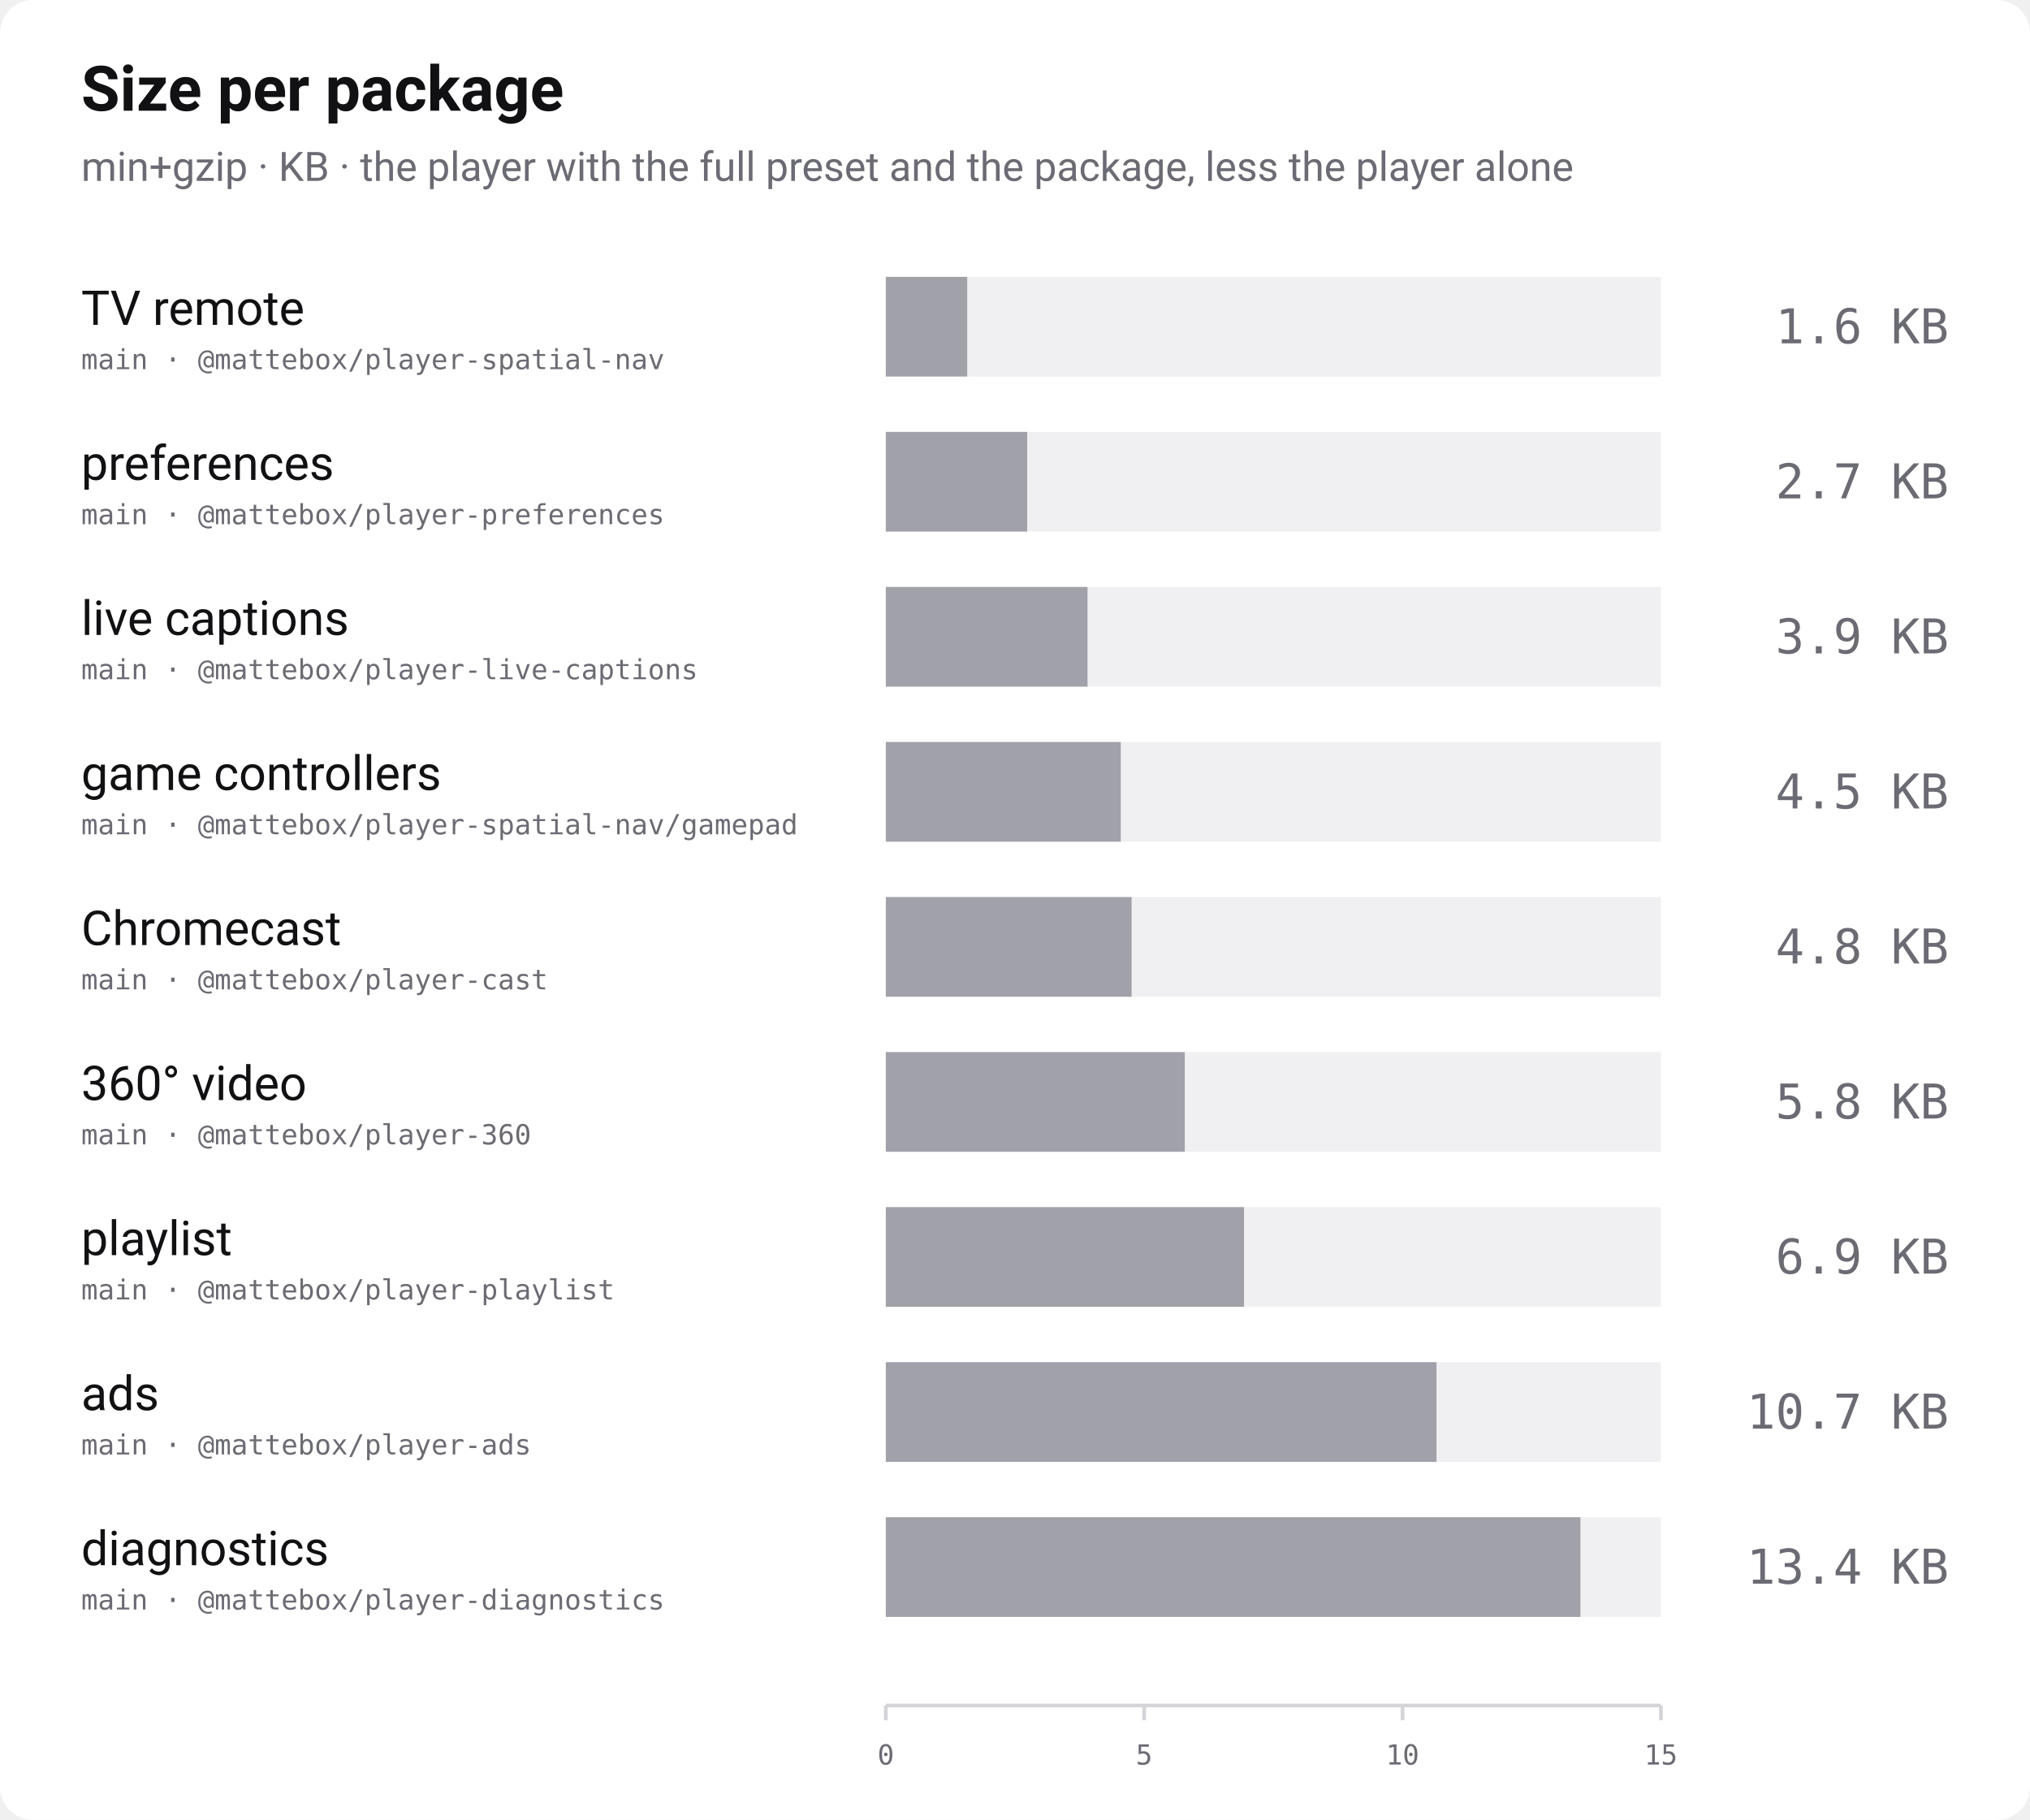
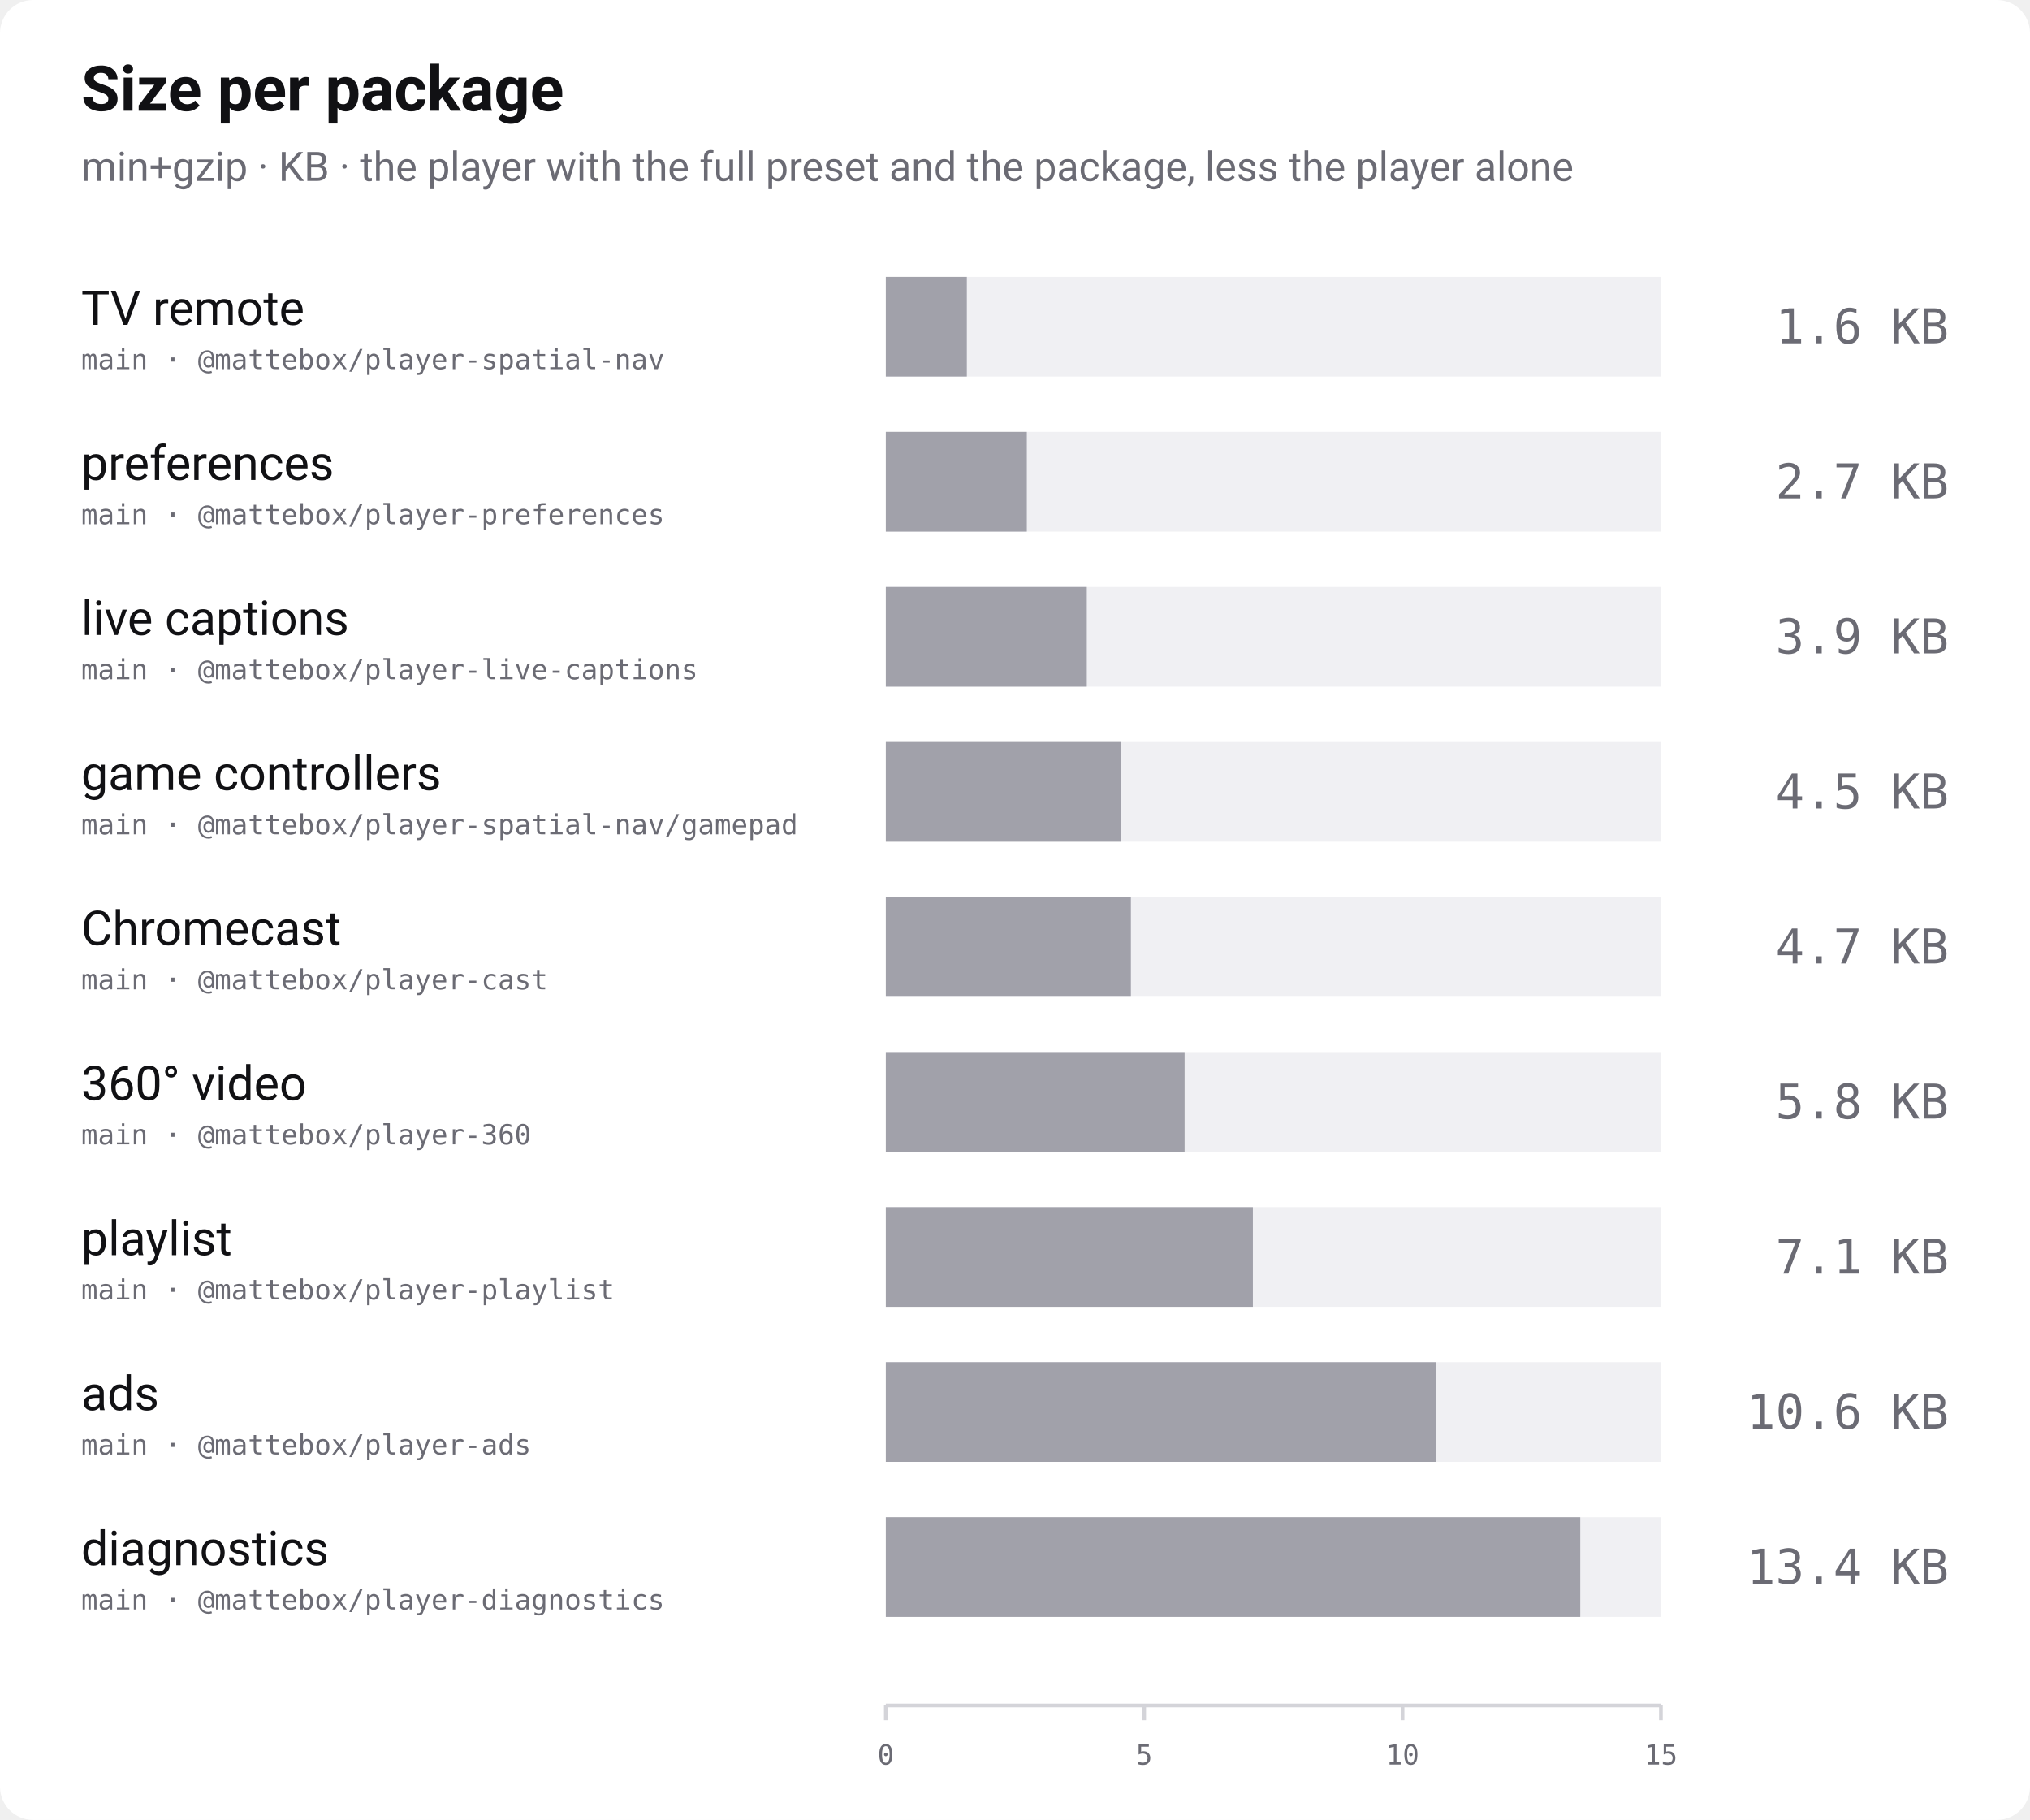
<svg xmlns="http://www.w3.org/2000/svg" width="1100" height="986" viewBox="0 0 1100 986" role="img" aria-label="Bundle size each Mattebox player package adds to the player, min+gzip">
  <rect width="1100" height="986" rx="18" fill="#ffffff" />
  <text x="44" y="60" font-family="-apple-system, 'Segoe UI', Roboto, Helvetica, Arial, sans-serif" font-size="34" font-weight="700" fill="#111114">Size per package</text>
  <text x="44" y="98" font-family="-apple-system, 'Segoe UI', Roboto, Helvetica, Arial, sans-serif" font-size="22" fill="#6b6b74">min+gzip · KB · the player with the full preset and the package, less the player alone</text>
  <text x="44" y="176" font-family="-apple-system, 'Segoe UI', Roboto, Helvetica, Arial, sans-serif" font-size="26" font-weight="400" fill="#111114">TV remote</text>
  <text x="44" y="200" font-family="ui-monospace, 'SF Mono', Menlo, Consolas, monospace" font-size="15" fill="#6b6b74">main · @mattebox/player-spatial-nav</text>
  <rect x="480" y="150" width="420" height="54" fill="#f0f0f3" />
-   <rect x="480" y="150" width="44.1" height="54" fill="#a1a1aa" />
+   <rect x="480" y="150" width="43.9" height="54" fill="#a1a1aa" />
  <text x="1056" y="186" text-anchor="end" font-family="ui-monospace, 'SF Mono', Menlo, Consolas, monospace" font-size="26" font-weight="400" fill="#6b6b74">1.6 KB</text>
  <text x="44" y="260" font-family="-apple-system, 'Segoe UI', Roboto, Helvetica, Arial, sans-serif" font-size="26" font-weight="400" fill="#111114">preferences</text>
  <text x="44" y="284" font-family="ui-monospace, 'SF Mono', Menlo, Consolas, monospace" font-size="15" fill="#6b6b74">main · @mattebox/player-preferences</text>
  <rect x="480" y="234" width="420" height="54" fill="#f0f0f3" />
-   <rect x="480" y="234" width="76.6" height="54" fill="#a1a1aa" />
+   <rect x="480" y="234" width="76.4" height="54" fill="#a1a1aa" />
  <text x="1056" y="270" text-anchor="end" font-family="ui-monospace, 'SF Mono', Menlo, Consolas, monospace" font-size="26" font-weight="400" fill="#6b6b74">2.7 KB</text>
  <text x="44" y="344" font-family="-apple-system, 'Segoe UI', Roboto, Helvetica, Arial, sans-serif" font-size="26" font-weight="400" fill="#111114">live captions</text>
  <text x="44" y="368" font-family="ui-monospace, 'SF Mono', Menlo, Consolas, monospace" font-size="15" fill="#6b6b74">main · @mattebox/player-live-captions</text>
  <rect x="480" y="318" width="420" height="54" fill="#f0f0f3" />
-   <rect x="480" y="318" width="109.3" height="54" fill="#a1a1aa" />
+   <rect x="480" y="318" width="108.9" height="54" fill="#a1a1aa" />
  <text x="1056" y="354" text-anchor="end" font-family="ui-monospace, 'SF Mono', Menlo, Consolas, monospace" font-size="26" font-weight="400" fill="#6b6b74">3.9 KB</text>
  <text x="44" y="428" font-family="-apple-system, 'Segoe UI', Roboto, Helvetica, Arial, sans-serif" font-size="26" font-weight="400" fill="#111114">game controllers</text>
  <text x="44" y="452" font-family="ui-monospace, 'SF Mono', Menlo, Consolas, monospace" font-size="15" fill="#6b6b74">main · @mattebox/player-spatial-nav/gamepad</text>
  <rect x="480" y="402" width="420" height="54" fill="#f0f0f3" />
-   <rect x="480" y="402" width="127.3" height="54" fill="#a1a1aa" />
+   <rect x="480" y="402" width="127.4" height="54" fill="#a1a1aa" />
  <text x="1056" y="438" text-anchor="end" font-family="ui-monospace, 'SF Mono', Menlo, Consolas, monospace" font-size="26" font-weight="400" fill="#6b6b74">4.5 KB</text>
  <text x="44" y="512" font-family="-apple-system, 'Segoe UI', Roboto, Helvetica, Arial, sans-serif" font-size="26" font-weight="400" fill="#111114">Chromecast</text>
  <text x="44" y="536" font-family="ui-monospace, 'SF Mono', Menlo, Consolas, monospace" font-size="15" fill="#6b6b74">main · @mattebox/player-cast</text>
  <rect x="480" y="486" width="420" height="54" fill="#f0f0f3" />
-   <rect x="480" y="486" width="133.2" height="54" fill="#a1a1aa" />
-   <text x="1056" y="522" text-anchor="end" font-family="ui-monospace, 'SF Mono', Menlo, Consolas, monospace" font-size="26" font-weight="400" fill="#6b6b74">4.8 KB</text>
+   <rect x="480" y="486" width="132.8" height="54" fill="#a1a1aa" />
+   <text x="1056" y="522" text-anchor="end" font-family="ui-monospace, 'SF Mono', Menlo, Consolas, monospace" font-size="26" font-weight="400" fill="#6b6b74">4.7 KB</text>
  <text x="44" y="596" font-family="-apple-system, 'Segoe UI', Roboto, Helvetica, Arial, sans-serif" font-size="26" font-weight="400" fill="#111114">360° video</text>
  <text x="44" y="620" font-family="ui-monospace, 'SF Mono', Menlo, Consolas, monospace" font-size="15" fill="#6b6b74">main · @mattebox/player-360</text>
  <rect x="480" y="570" width="420" height="54" fill="#f0f0f3" />
-   <rect x="480" y="570" width="162.0" height="54" fill="#a1a1aa" />
+   <rect x="480" y="570" width="161.9" height="54" fill="#a1a1aa" />
  <text x="1056" y="606" text-anchor="end" font-family="ui-monospace, 'SF Mono', Menlo, Consolas, monospace" font-size="26" font-weight="400" fill="#6b6b74">5.8 KB</text>
  <text x="44" y="680" font-family="-apple-system, 'Segoe UI', Roboto, Helvetica, Arial, sans-serif" font-size="26" font-weight="400" fill="#111114">playlist</text>
  <text x="44" y="704" font-family="ui-monospace, 'SF Mono', Menlo, Consolas, monospace" font-size="15" fill="#6b6b74">main · @mattebox/player-playlist</text>
  <rect x="480" y="654" width="420" height="54" fill="#f0f0f3" />
-   <rect x="480" y="654" width="194.1" height="54" fill="#a1a1aa" />
-   <text x="1056" y="690" text-anchor="end" font-family="ui-monospace, 'SF Mono', Menlo, Consolas, monospace" font-size="26" font-weight="400" fill="#6b6b74">6.9 KB</text>
+   <rect x="480" y="654" width="198.9" height="54" fill="#a1a1aa" />
+   <text x="1056" y="690" text-anchor="end" font-family="ui-monospace, 'SF Mono', Menlo, Consolas, monospace" font-size="26" font-weight="400" fill="#6b6b74">7.1 KB</text>
  <text x="44" y="764" font-family="-apple-system, 'Segoe UI', Roboto, Helvetica, Arial, sans-serif" font-size="26" font-weight="400" fill="#111114">ads</text>
  <text x="44" y="788" font-family="ui-monospace, 'SF Mono', Menlo, Consolas, monospace" font-size="15" fill="#6b6b74">main · @mattebox/player-ads</text>
  <rect x="480" y="738" width="420" height="54" fill="#f0f0f3" />
-   <rect x="480" y="738" width="298.4" height="54" fill="#a1a1aa" />
-   <text x="1056" y="774" text-anchor="end" font-family="ui-monospace, 'SF Mono', Menlo, Consolas, monospace" font-size="26" font-weight="400" fill="#6b6b74">10.7 KB</text>
+   <rect x="480" y="738" width="298.1" height="54" fill="#a1a1aa" />
+   <text x="1056" y="774" text-anchor="end" font-family="ui-monospace, 'SF Mono', Menlo, Consolas, monospace" font-size="26" font-weight="400" fill="#6b6b74">10.6 KB</text>
  <text x="44" y="848" font-family="-apple-system, 'Segoe UI', Roboto, Helvetica, Arial, sans-serif" font-size="26" font-weight="400" fill="#111114">diagnostics</text>
  <text x="44" y="872" font-family="ui-monospace, 'SF Mono', Menlo, Consolas, monospace" font-size="15" fill="#6b6b74">main · @mattebox/player-diagnostics</text>
  <rect x="480" y="822" width="420" height="54" fill="#f0f0f3" />
-   <rect x="480" y="822" width="376.4" height="54" fill="#a1a1aa" />
+   <rect x="480" y="822" width="376.3" height="54" fill="#a1a1aa" />
  <text x="1056" y="858" text-anchor="end" font-family="ui-monospace, 'SF Mono', Menlo, Consolas, monospace" font-size="26" font-weight="400" fill="#6b6b74">13.4 KB</text>
  <line x1="480" y1="924" x2="900" y2="924" stroke="#d4d4d9" stroke-width="2" />
  <line x1="480.0" y1="924" x2="480.0" y2="932" stroke="#d4d4d9" stroke-width="2" />
  <text x="480.0" y="956" text-anchor="middle" font-family="ui-monospace, 'SF Mono', Menlo, Consolas, monospace" font-size="15" fill="#6b6b74">0</text>
  <line x1="620.0" y1="924" x2="620.0" y2="932" stroke="#d4d4d9" stroke-width="2" />
  <text x="620.0" y="956" text-anchor="middle" font-family="ui-monospace, 'SF Mono', Menlo, Consolas, monospace" font-size="15" fill="#6b6b74">5</text>
  <line x1="760.0" y1="924" x2="760.0" y2="932" stroke="#d4d4d9" stroke-width="2" />
  <text x="760.0" y="956" text-anchor="middle" font-family="ui-monospace, 'SF Mono', Menlo, Consolas, monospace" font-size="15" fill="#6b6b74">10</text>
  <line x1="900.0" y1="924" x2="900.0" y2="932" stroke="#d4d4d9" stroke-width="2" />
  <text x="900.0" y="956" text-anchor="middle" font-family="ui-monospace, 'SF Mono', Menlo, Consolas, monospace" font-size="15" fill="#6b6b74">15</text>
</svg>
